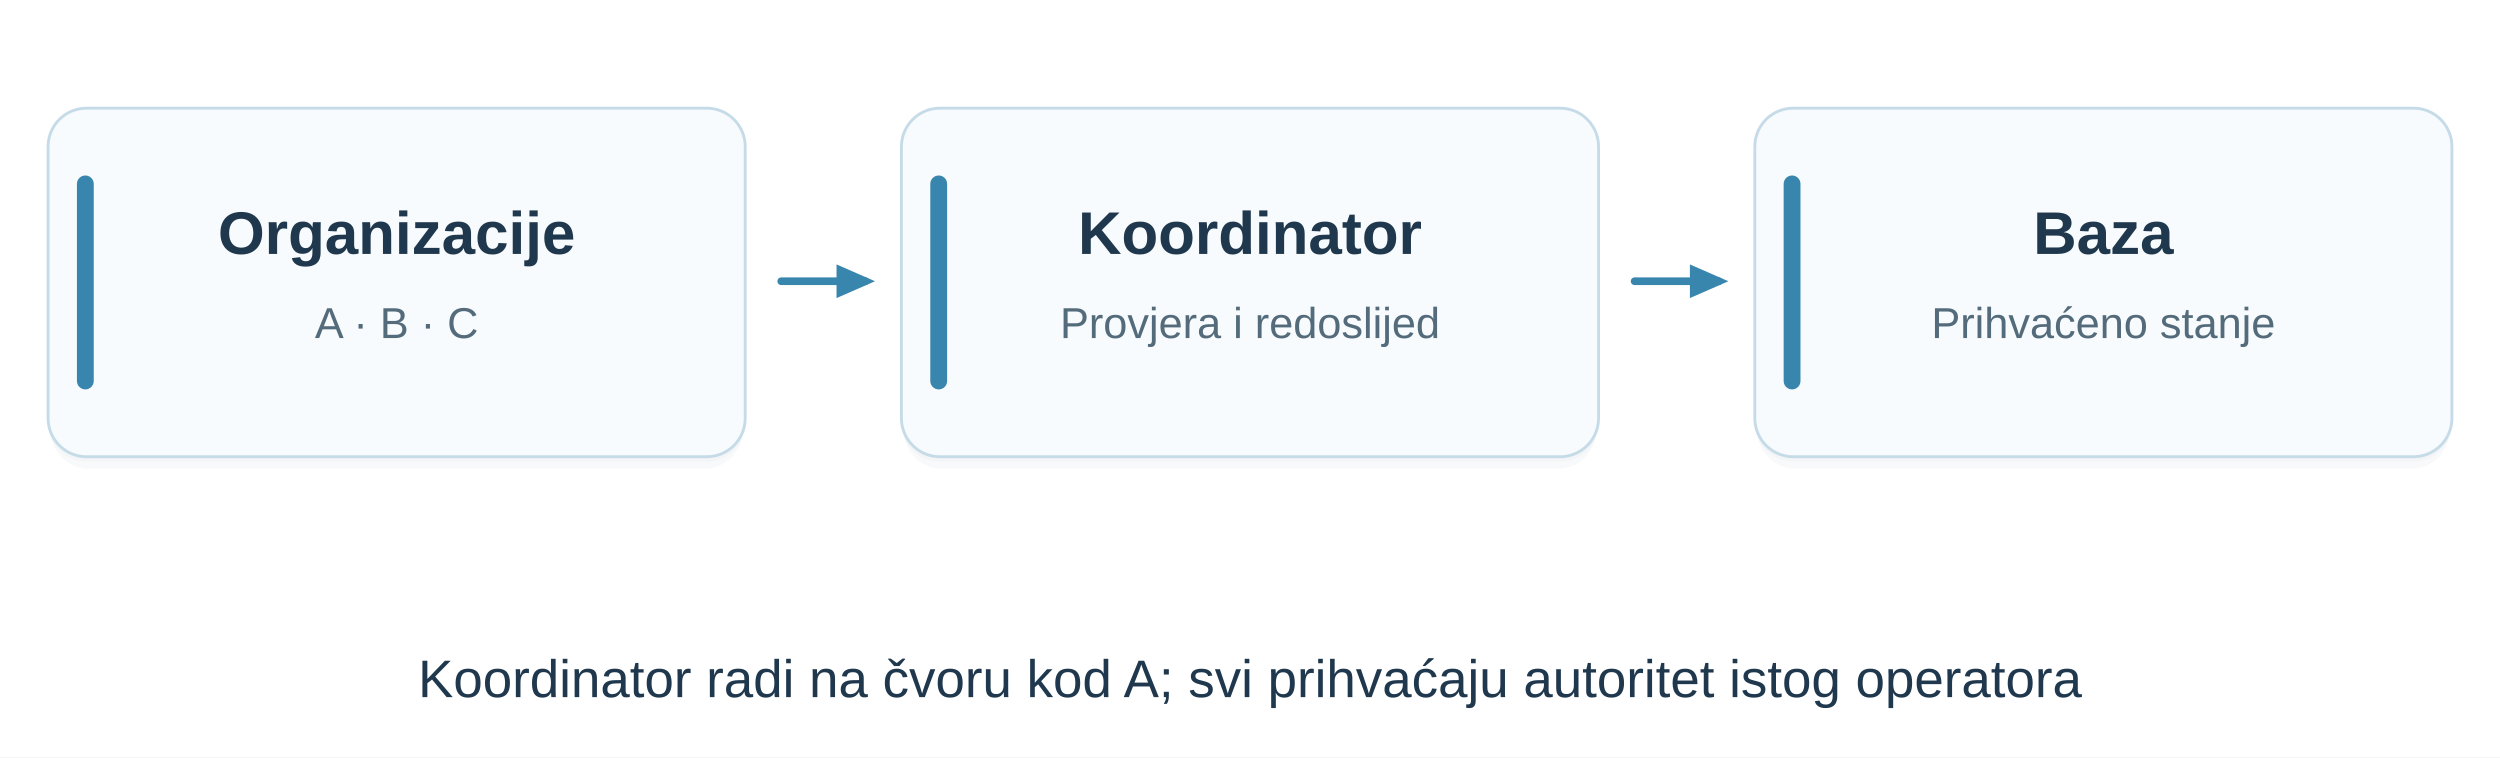
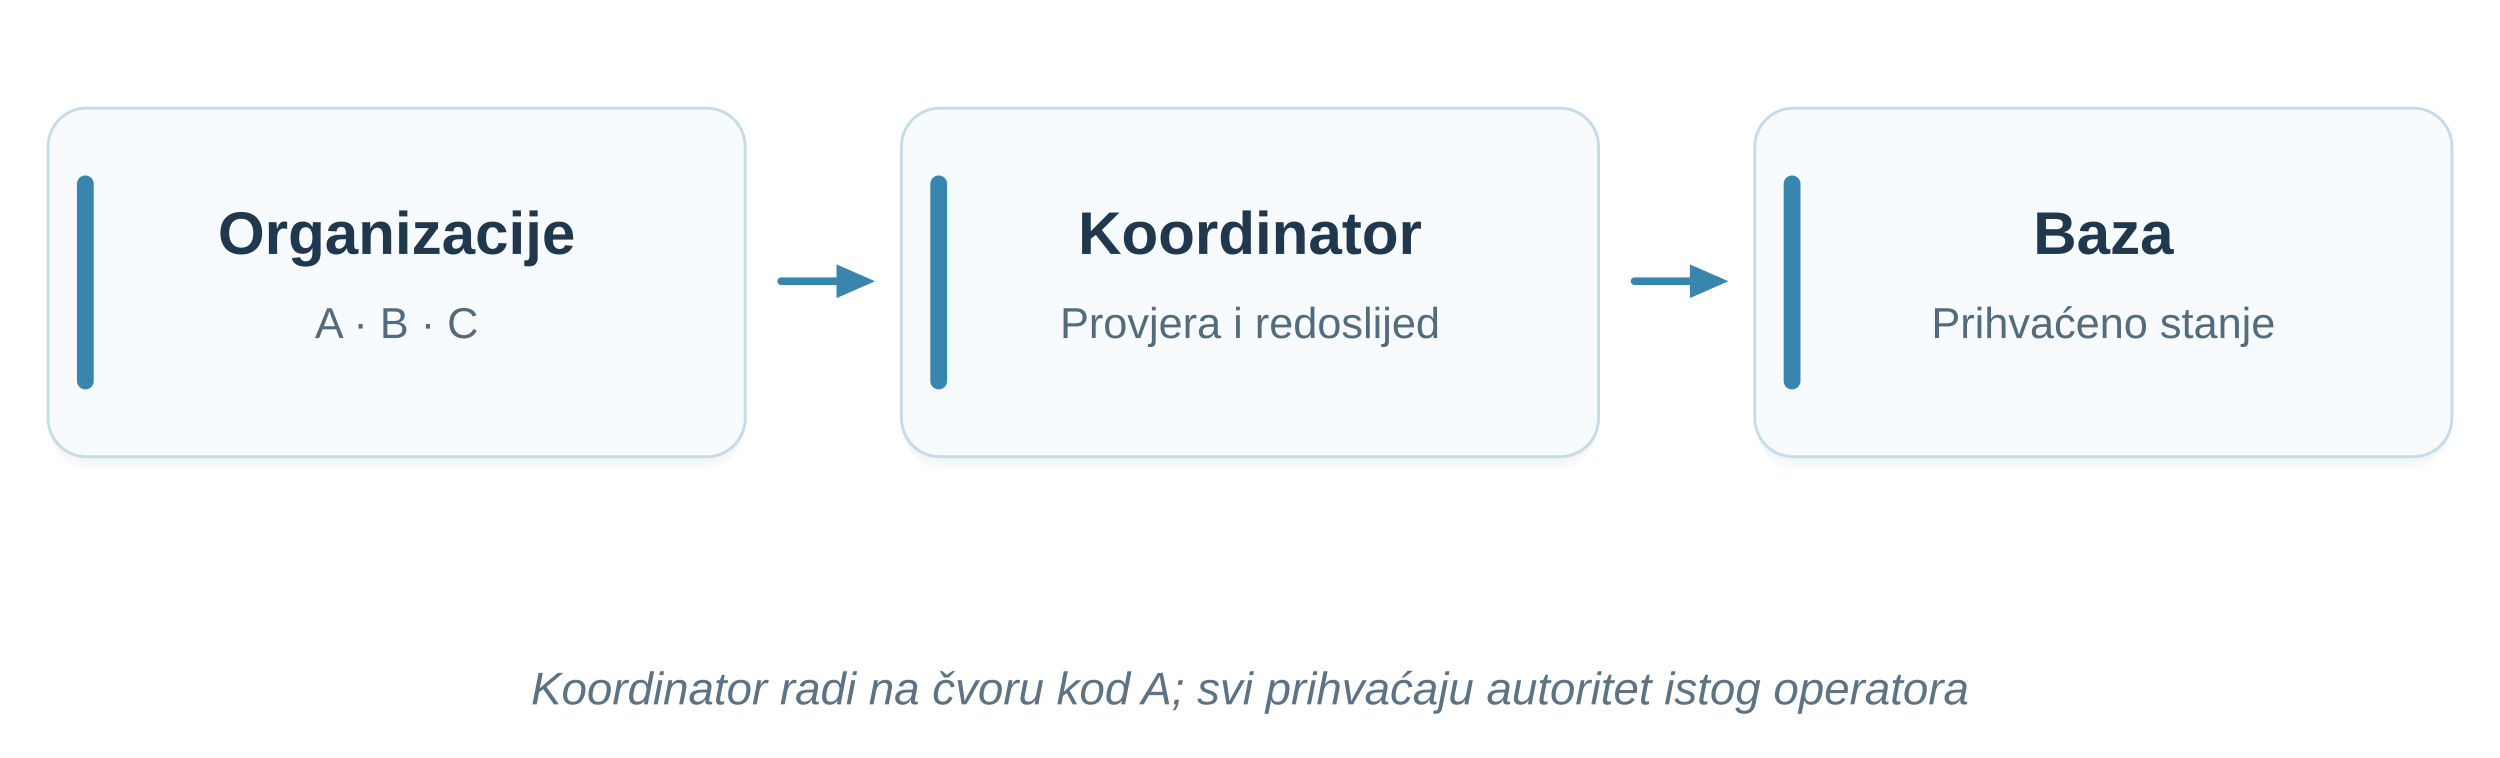
<svg xmlns="http://www.w3.org/2000/svg" width="1040" height="315" viewBox="0 0 1040 315">
  <defs>
    <marker id="arrow-blue" markerWidth="18" markerHeight="18" refX="14" refY="9" orient="auto" markerUnits="userSpaceOnUse">
      <path d="M2,2 L18,9 L2,16 Z" fill="#3886ad" />
    </marker>
    <marker id="arrow-red" markerWidth="18" markerHeight="18" refX="14" refY="9" orient="auto" markerUnits="userSpaceOnUse">
      <path d="M2,2 L18,9 L2,16 Z" fill="#b63842" />
    </marker>
  </defs>
  <rect width="1040" height="315" fill="white" />
  <rect x="21" y="50" width="288" height="145" rx="16" fill="#24445c" opacity=".035" />
  <rect x="20" y="47" width="290" height="145" rx="16" fill="#24445c" opacity=".025" />
  <rect x="20" y="45" width="290" height="145" rx="16" fill="#f8fbfd" stroke="#c6dbe8" stroke-width="1.2" />
  <rect x="32" y="73" width="7" height="89" rx="3.5" fill="#3886ad" />
  <text x="165.0" y="105.625" text-anchor="middle" font-family="Arial, sans-serif" font-size="25" font-weight="600" fill="#20384d">Organizacije</text>
  <text x="165.0" y="140.635" text-anchor="middle" font-family="Arial, sans-serif" font-size="18" font-weight="400" fill="#536b7b">A · B · C</text>
  <rect x="376" y="50" width="288" height="145" rx="16" fill="#24445c" opacity=".035" />
  <rect x="375" y="47" width="290" height="145" rx="16" fill="#24445c" opacity=".025" />
  <rect x="375" y="45" width="290" height="145" rx="16" fill="#f8fbfd" stroke="#c6dbe8" stroke-width="1.2" />
  <rect x="387" y="73" width="7" height="89" rx="3.5" fill="#3886ad" />
  <text x="520.0" y="105.625" text-anchor="middle" font-family="Arial, sans-serif" font-size="25" font-weight="600" fill="#20384d">Koordinator</text>
  <text x="520.0" y="140.635" text-anchor="middle" font-family="Arial, sans-serif" font-size="18" font-weight="400" fill="#536b7b">Provjera i redoslijed</text>
  <rect x="731" y="50" width="288" height="145" rx="16" fill="#24445c" opacity=".035" />
  <rect x="730" y="47" width="290" height="145" rx="16" fill="#24445c" opacity=".025" />
  <rect x="730" y="45" width="290" height="145" rx="16" fill="#f8fbfd" stroke="#c6dbe8" stroke-width="1.2" />
  <rect x="742" y="73" width="7" height="89" rx="3.5" fill="#3886ad" />
  <text x="875.0" y="105.625" text-anchor="middle" font-family="Arial, sans-serif" font-size="25" font-weight="600" fill="#20384d">Baza</text>
  <text x="875.0" y="140.635" text-anchor="middle" font-family="Arial, sans-serif" font-size="18" font-weight="400" fill="#536b7b">Prihvaćeno stanje</text>
  <path d="M325,117 L360,117" fill="none" stroke="#3886ad" stroke-width="3.2" stroke-linecap="round" marker-end="url(#arrow-blue)" />
  <path d="M680,117 L715,117" fill="none" stroke="#3886ad" stroke-width="3.2" stroke-linecap="round" marker-end="url(#arrow-blue)" />
-   <text x="520" y="290" text-anchor="middle" font-family="Arial, sans-serif" font-size="22" font-weight="400" fill="#20384d">Koordinator radi na čvoru kod A; svi prihvaćaju autoritet istog operatora</text>
+   <text font-style="italic" x="520" y="293" text-anchor="middle" font-family="Arial, sans-serif" font-size="19" font-weight="400" fill="#5d7282">Koordinator radi na čvoru kod A; svi prihvaćaju autoritet istog operatora</text>
</svg>
